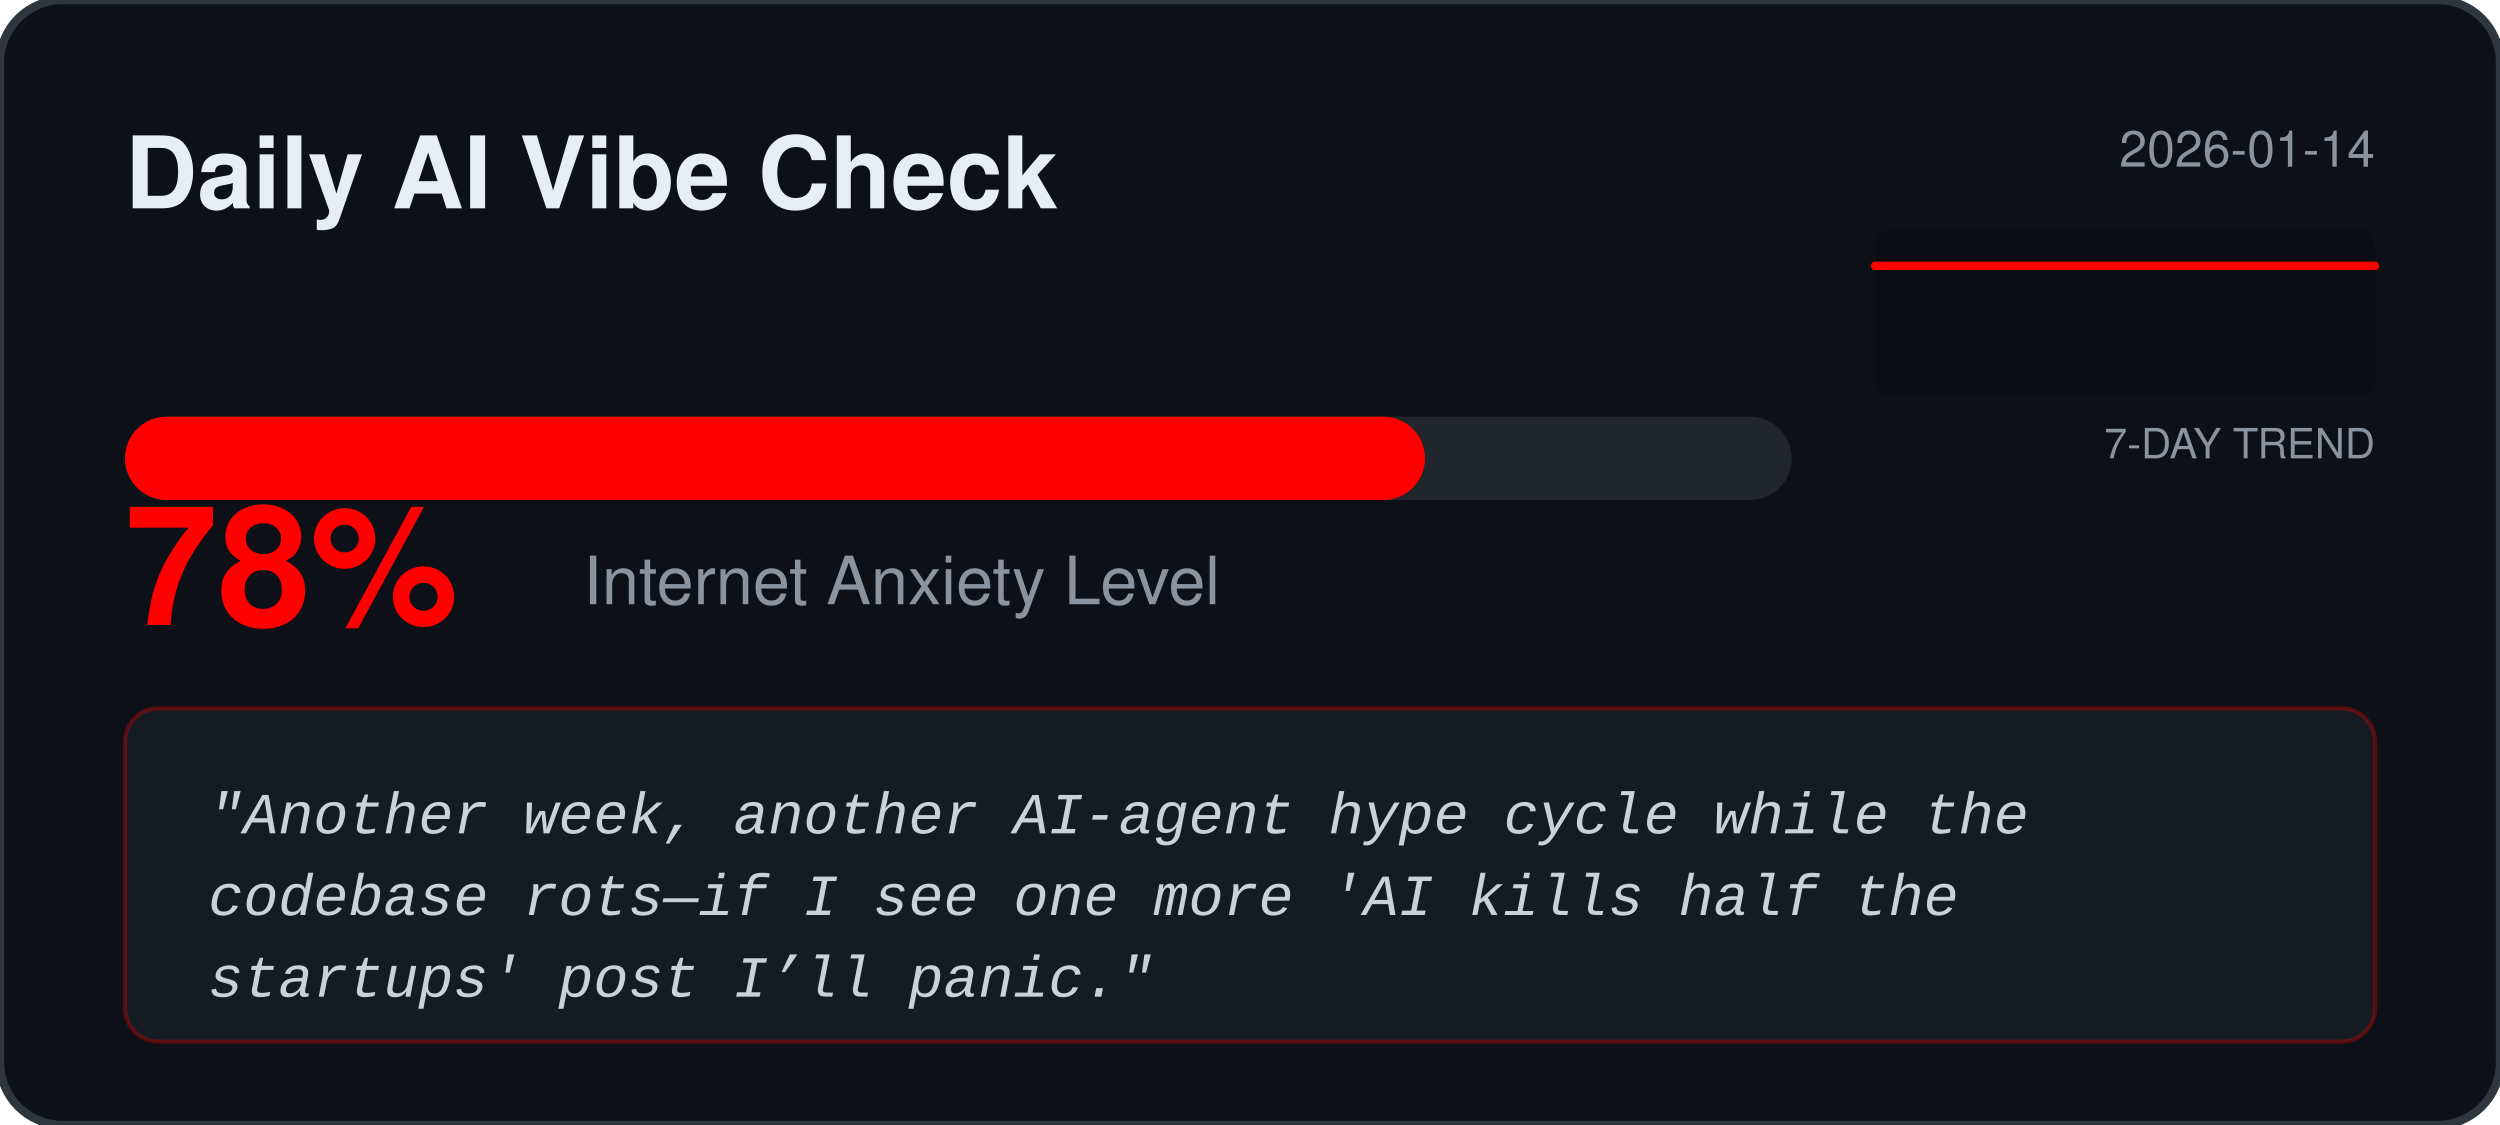
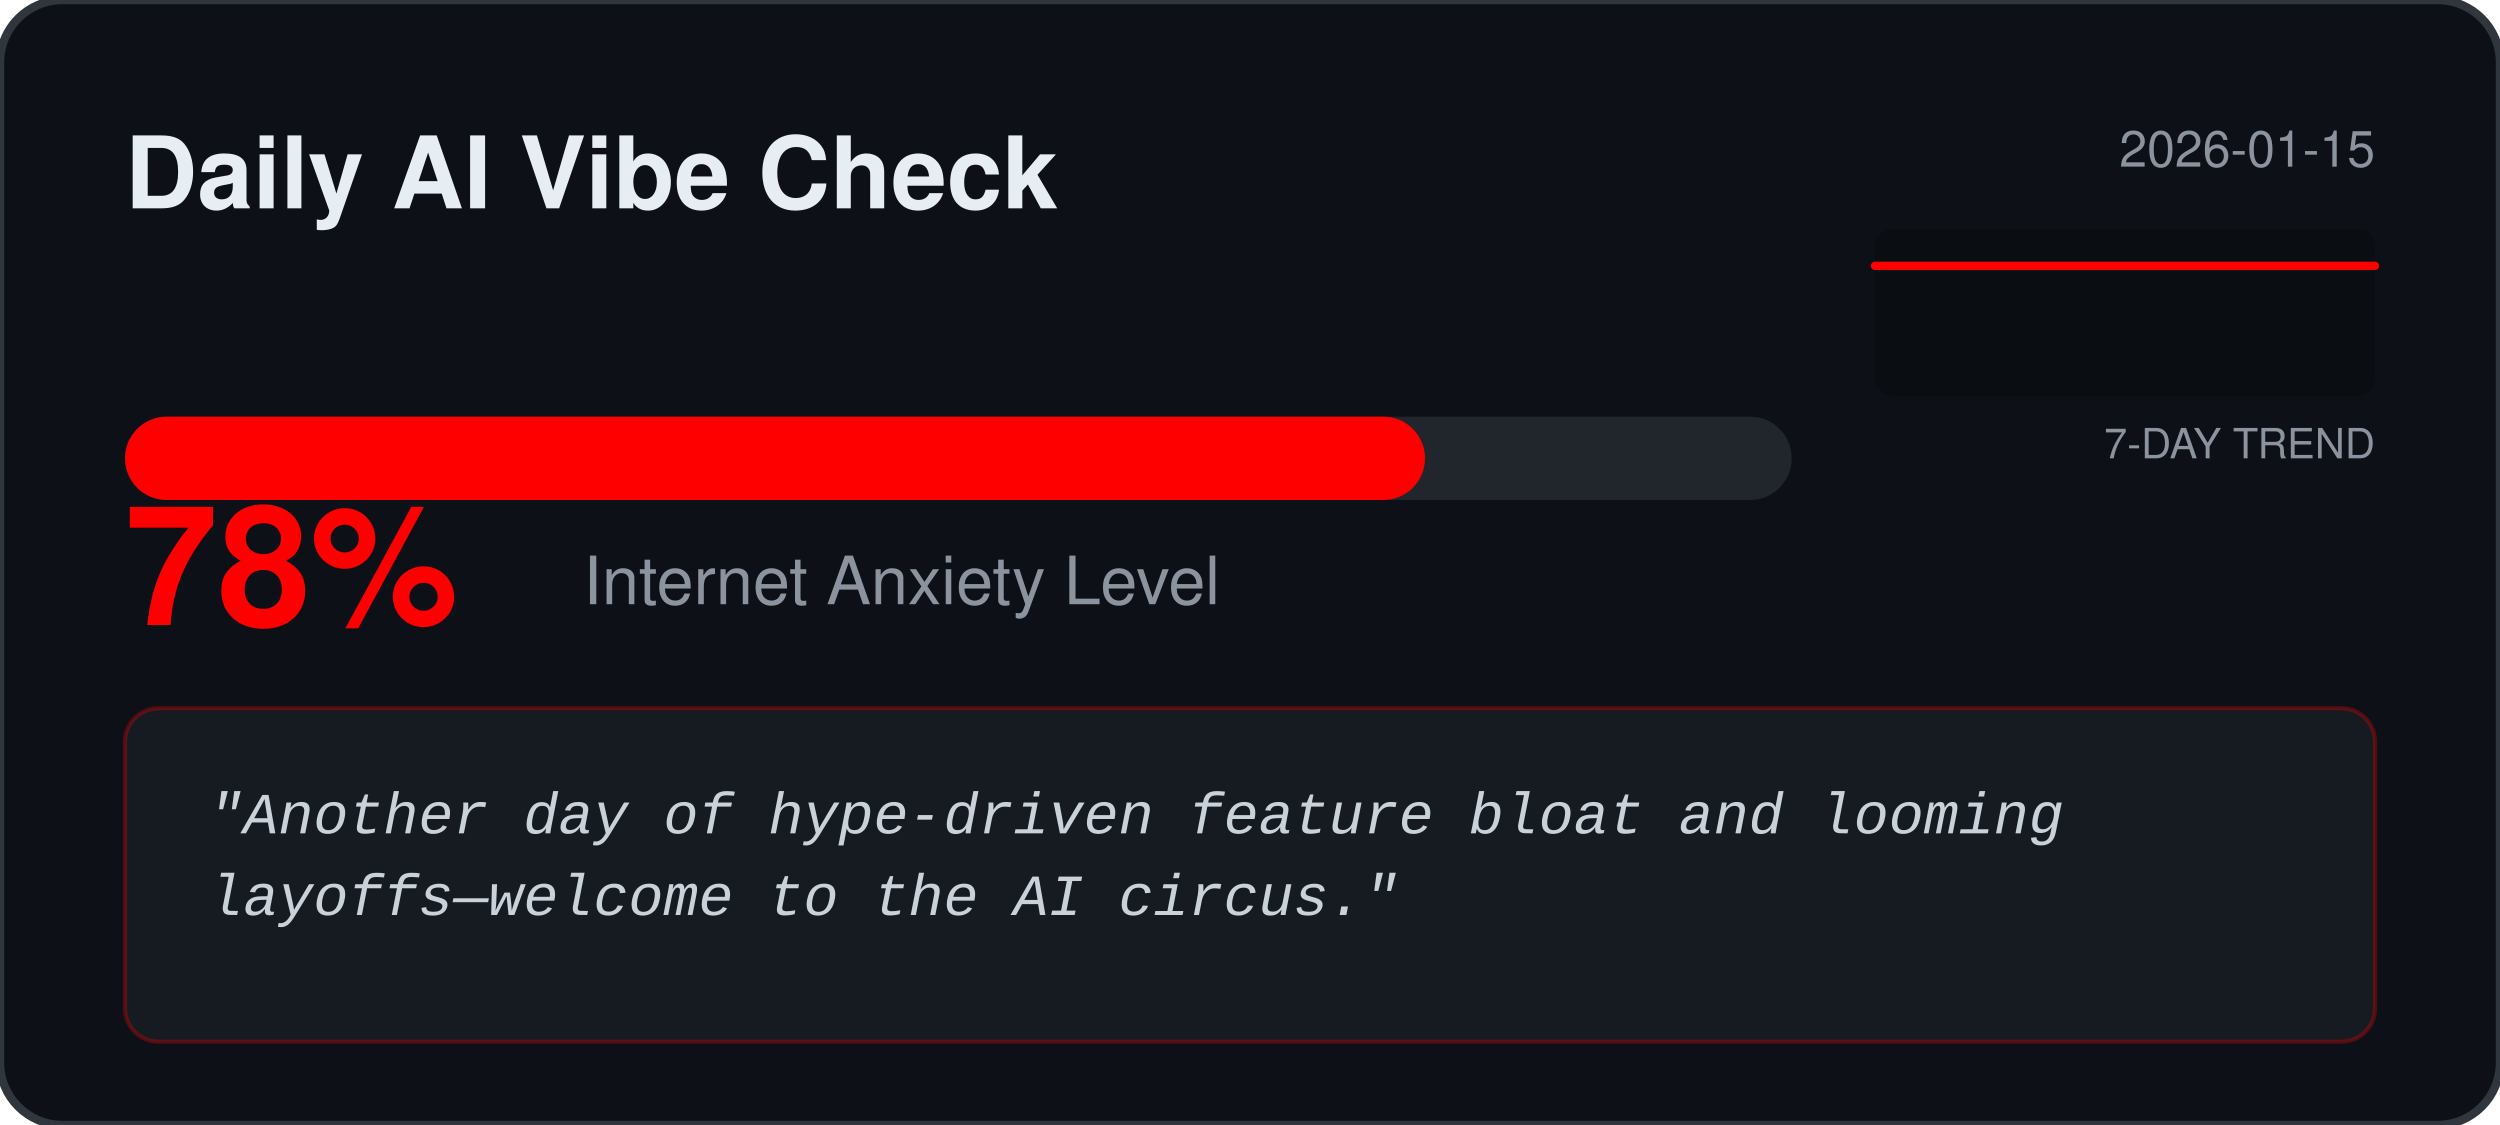
<svg xmlns="http://www.w3.org/2000/svg" width="600" height="270" viewBox="0 0 600 270" fill="none">
  <rect width="600" height="270" rx="15" fill="#0D1117" stroke="#30363D" stroke-width="2" />
  <text x="30" y="50" fill="#E6EDF3" font-family="Segoe UI, Helvetica, sans-serif" font-weight="bold" font-size="24">Daily AI Vibe Check</text>
-   <text x="570" y="40" fill="#8B949E" font-family="Segoe UI, Helvetica, sans-serif" font-size="12" text-anchor="end">2026-01-14</text>
+   <text x="570" y="40" fill="#8B949E" font-family="Segoe UI, Helvetica, sans-serif" font-size="12" text-anchor="end">2026-01-15</text>
  <rect x="450" y="55" width="120" height="40" fill="#000000" fill-opacity="0.2" rx="4" />
  <text x="570" y="110" fill="#8B949E" font-family="Segoe UI, Helvetica, sans-serif" font-size="10" text-anchor="end">7-DAY TREND</text>
  <polyline points="450.0,63.8 470.0,63.8 490.0,63.8 510.0,63.8 530.0,63.8 550.0,63.8 570.0,63.8" fill="none" stroke="#FF0000" stroke-width="2" stroke-linecap="round" stroke-linejoin="round" />
  <rect x="30" y="100" width="400" height="20" rx="10" fill="#21262D" />
  <rect x="30" y="100" width="312.0" height="20" rx="10" fill="#FF0000" />
  <text x="30" y="150" fill="#FF0000" font-family="Segoe UI, Helvetica, sans-serif" font-weight="bold" font-size="40">78%</text>
  <text x="140" y="145" fill="#8B949E" font-family="Segoe UI, Helvetica, sans-serif" font-size="16">Internet Anxiety Level</text>
  <rect x="30" y="170" width="540" height="80" rx="8" fill="#161B22" stroke="#FF0000" stroke-opacity="0.3" />
  <text x="50" y="200" fill="#C9D1D9" font-family="Courier New, monospace" font-size="14" font-style="italic">
-     <tspan x="50" dy="0">"Another week, another AI‑agent hype cycle while the</tspan>
-     <tspan x="50" dy="1.4em">codebase rots—if I see one more 'AI kills half the</tspan>
-     <tspan x="50" dy="1.4em">startups' post I’ll panic."</tspan>
+     <tspan x="50" dy="0">"Another day of hype‑driven feature bloat and looming</tspan>
+     <tspan x="50" dy="1.4em">layoffs—welcome to the AI circus."</tspan>
  </text>
</svg>
